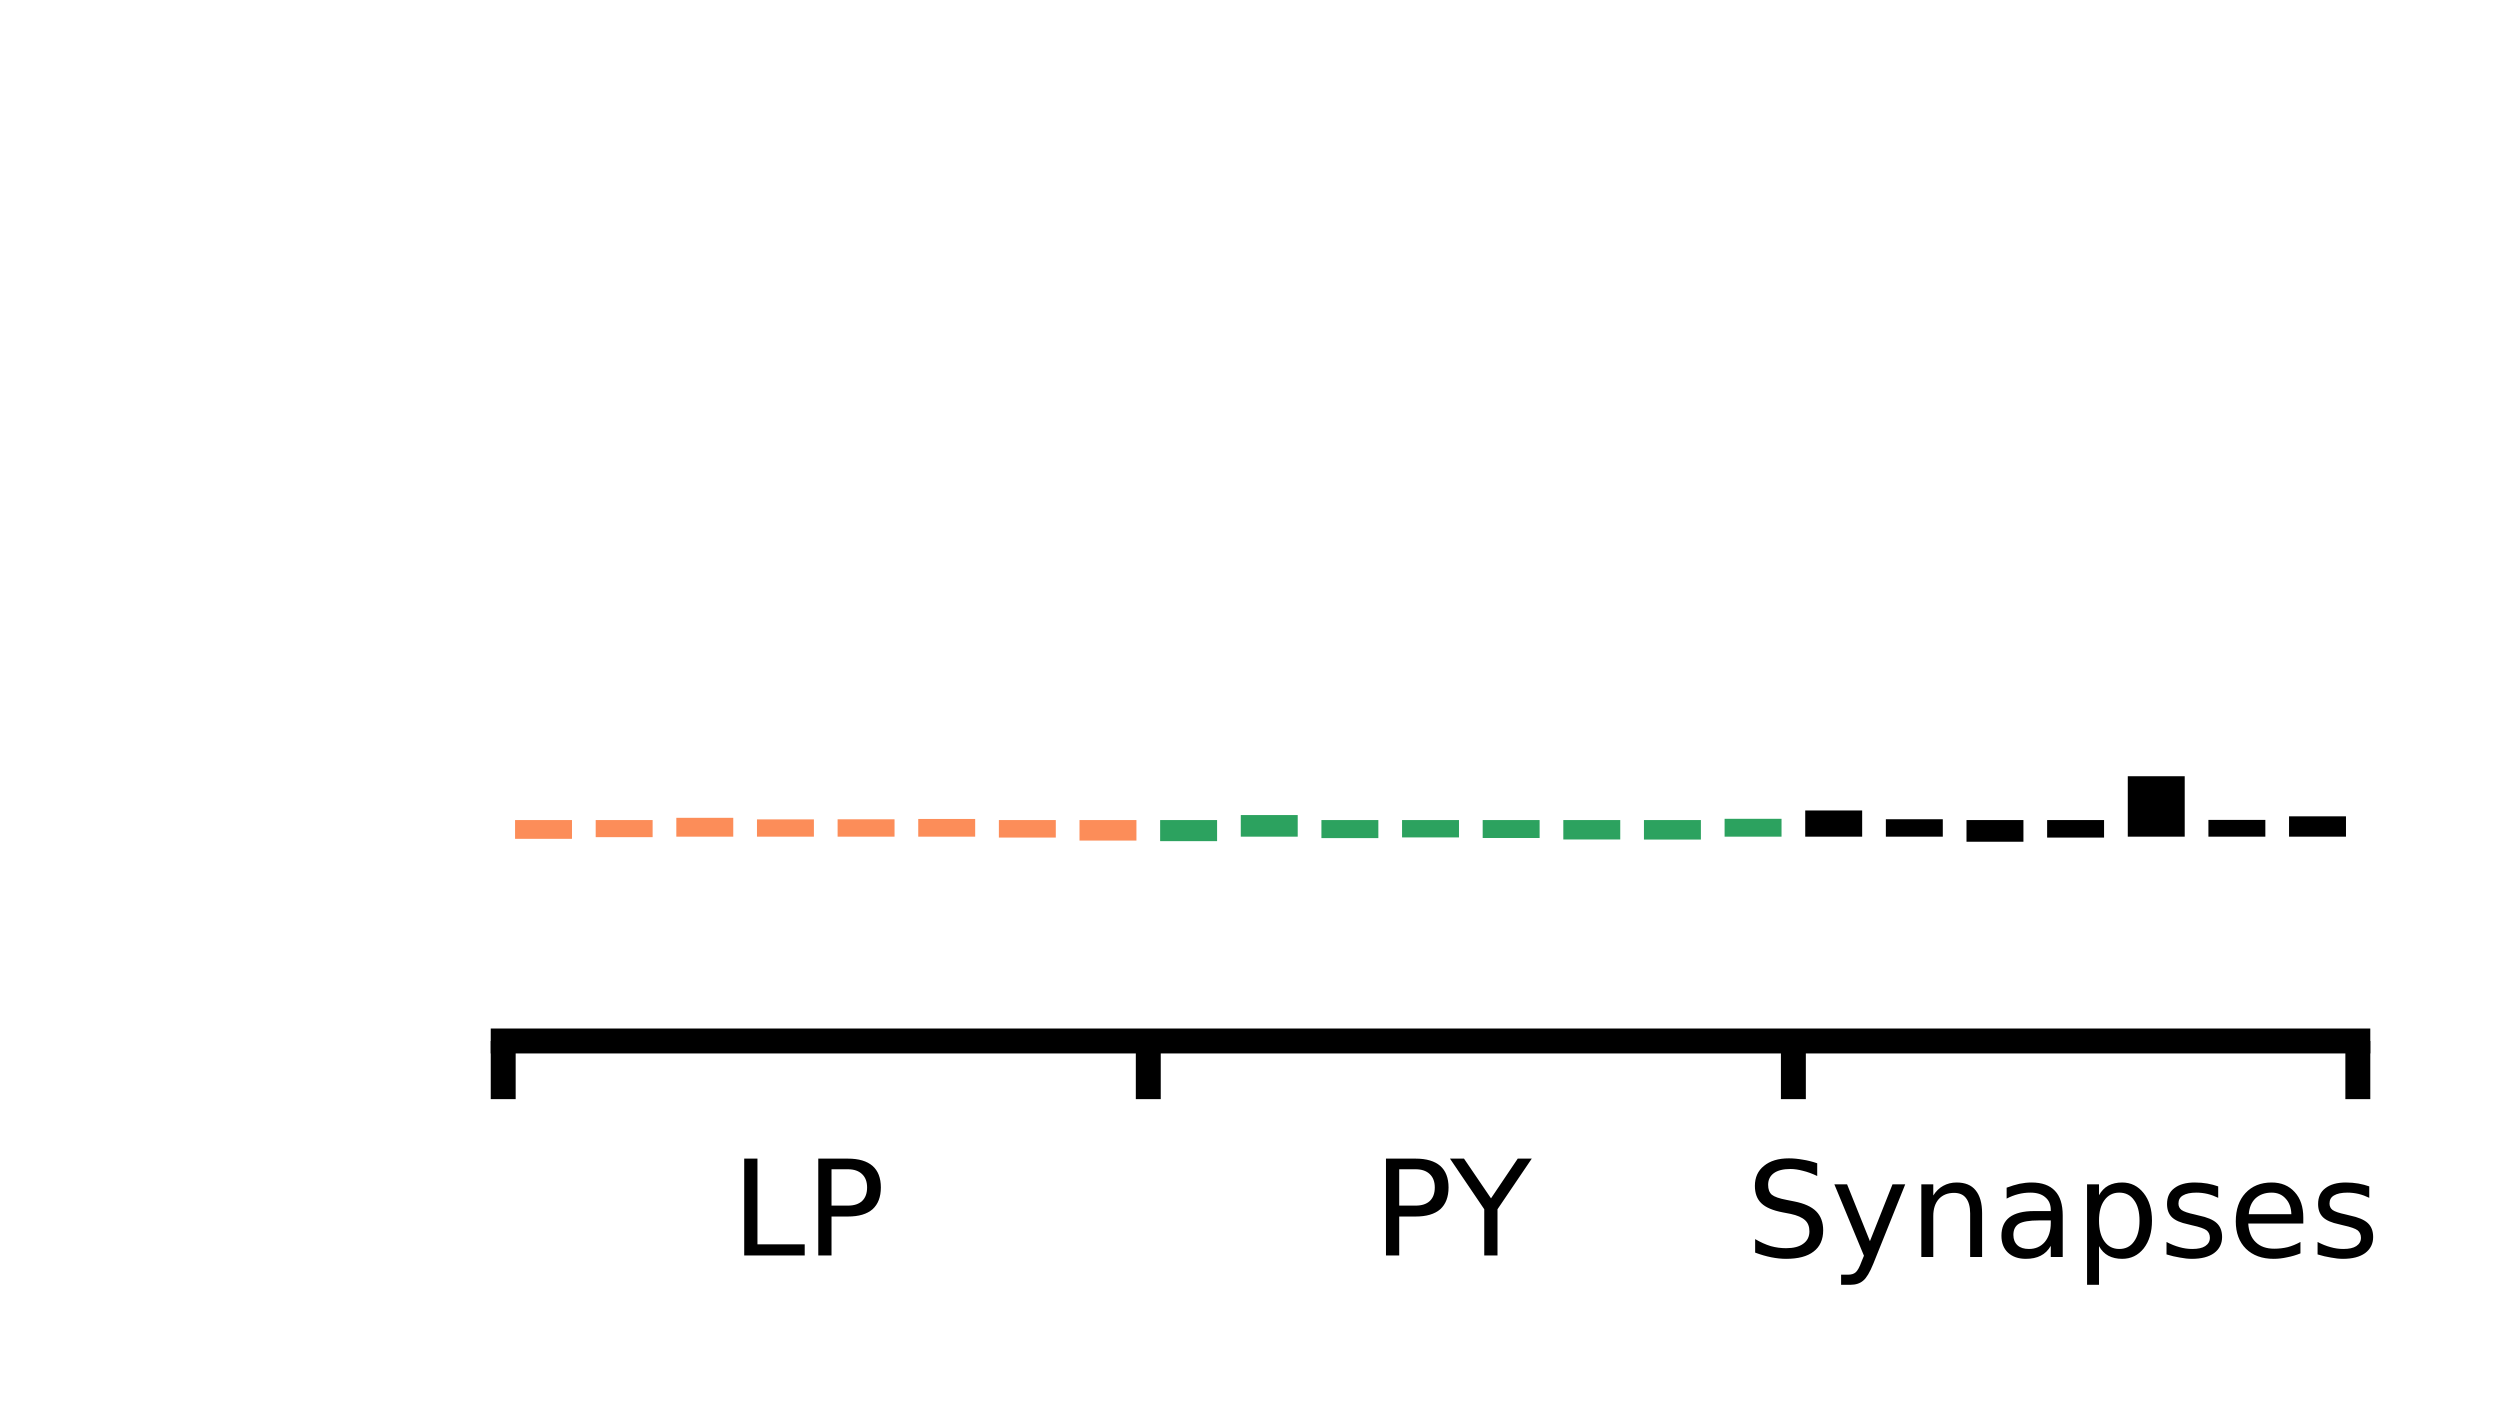
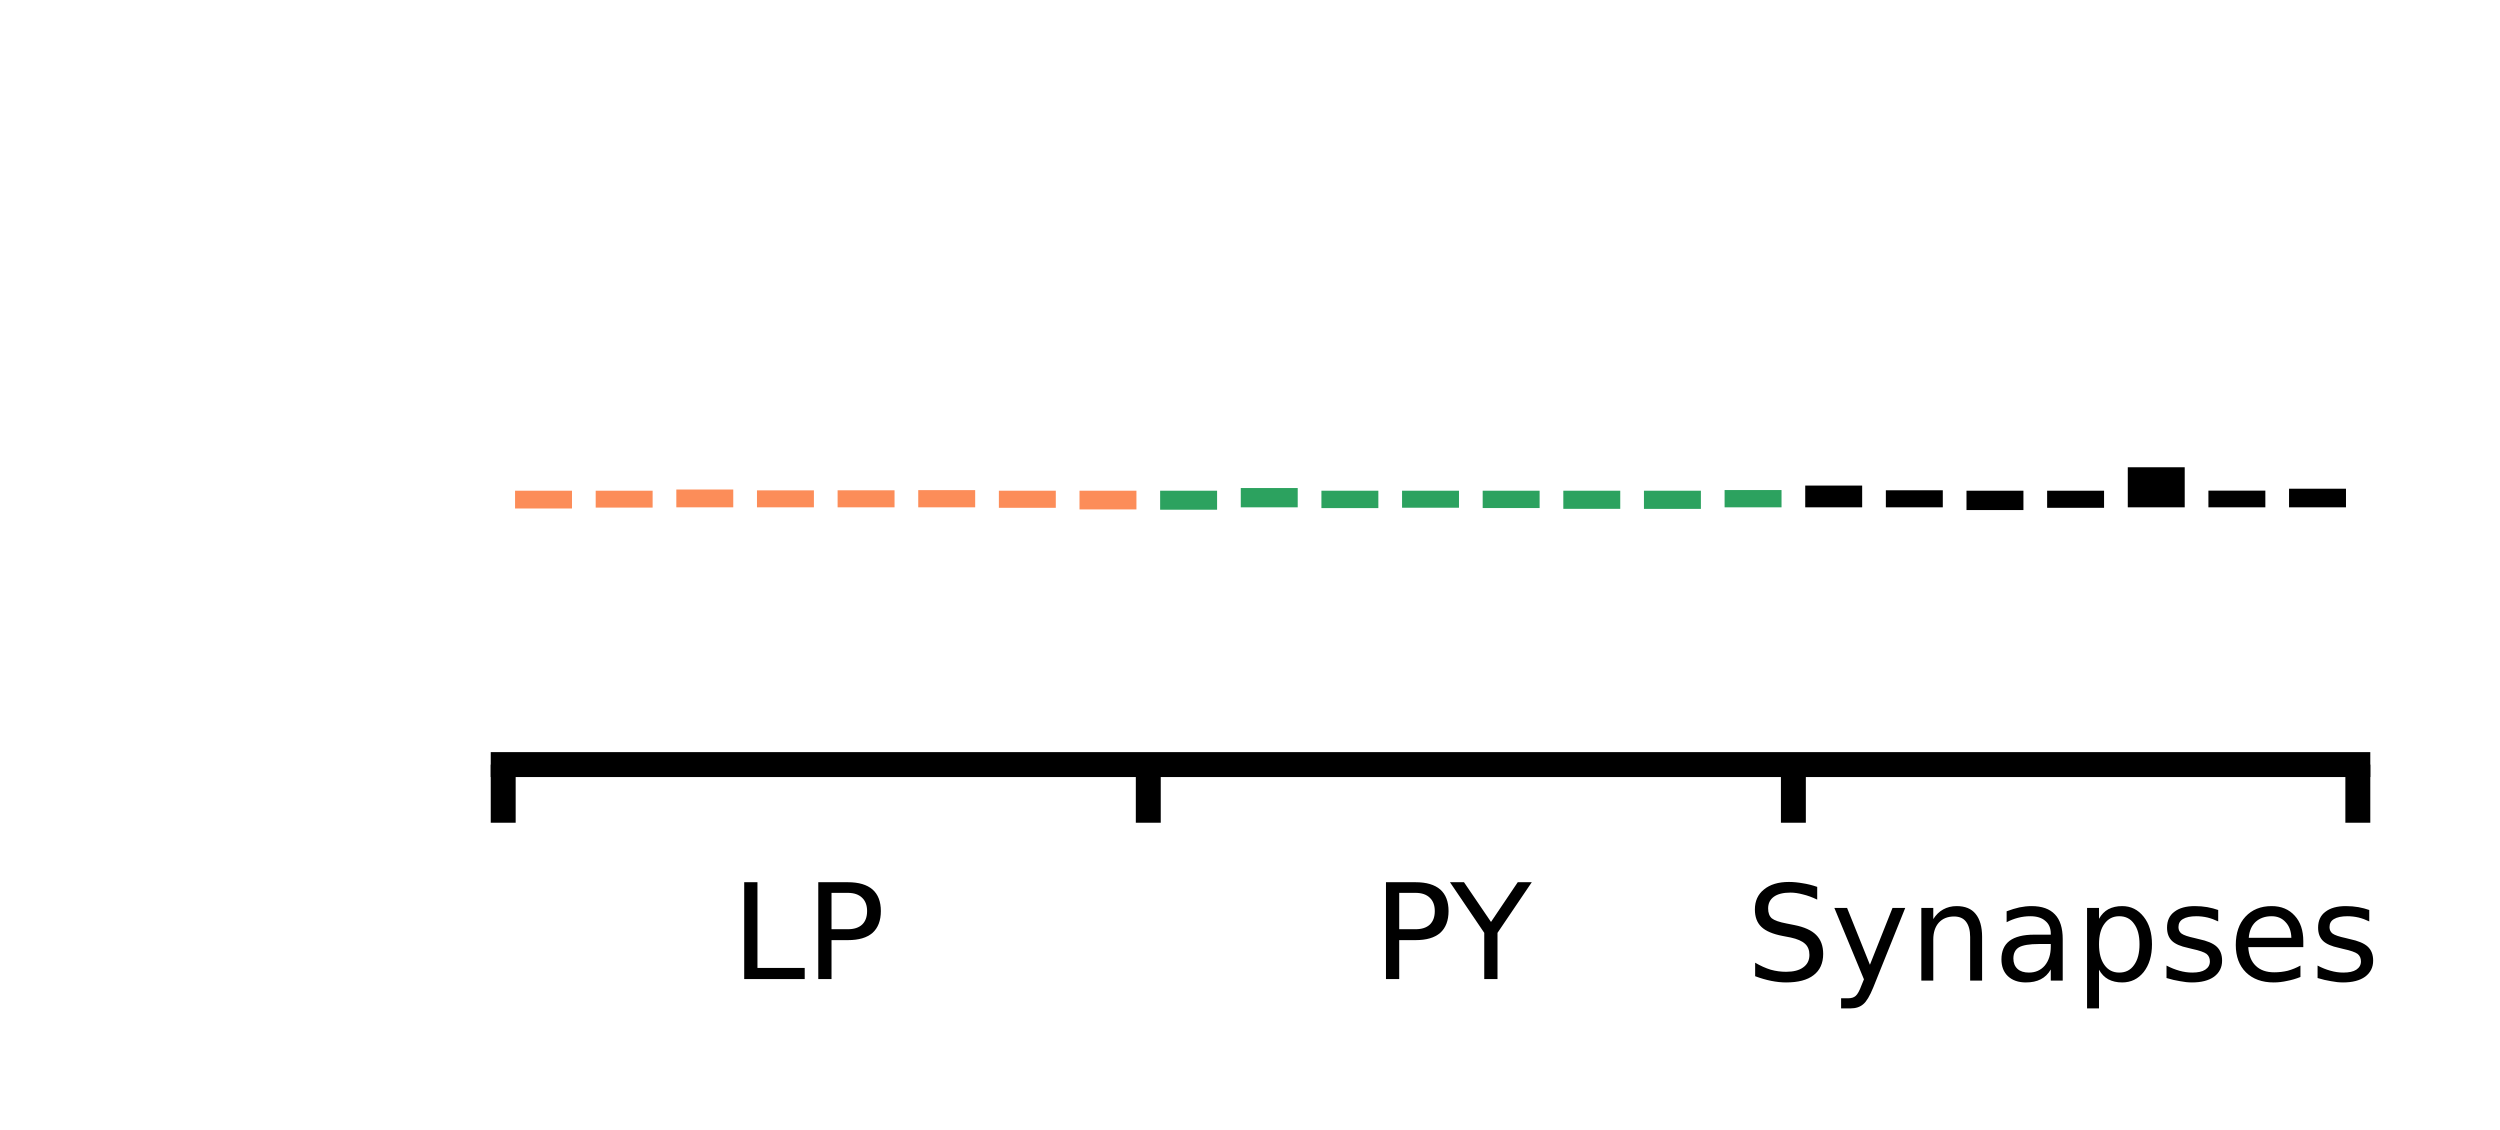
- <svg xmlns="http://www.w3.org/2000/svg" xmlns:xlink="http://www.w3.org/1999/xlink" height="84.582pt" version="1.1" viewBox="0 0 150.435 84.582" width="150.435pt">
+ <svg xmlns="http://www.w3.org/2000/svg" xmlns:xlink="http://www.w3.org/1999/xlink" height="67.951pt" version="1.1" viewBox="0 0 150.435 67.951" width="150.435pt">
  <defs>
    <style type="text/css">*{stroke-linecap:butt;stroke-linejoin:round;}</style>
  </defs>
  <g id="figure_1">
    <g id="patch_1">
-       <path d="M 0 84.582  L 150.435 84.582  L 150.435 0  L 0 0  z " style="fill:none;" />
+       <path d="M 0 67.951  L 150.435 67.951  L 150.435 -0  L 0 -0  z " style="fill:none;" />
    </g>
    <g id="axes_1">
      <g id="patch_2">
-         <path d="M 30.28 62.64  L 141.88 62.64  L 141.88 7.2  L 30.28 7.2  z " style="fill:none;" />
+         <path d="M 30.28 46.008  L 141.88 46.008  L 141.88 7.2  L 30.28 7.2  z " style="fill:none;" />
      </g>
      <g id="patch_3">
-         <path clip-path="url(#pd44905390a)" d="M 31.493 49.846  L 33.919 49.846  L 33.919 49.976  L 31.493 49.976  z " style="fill:#fc8d59;stroke:#fc8d59;stroke-linejoin:miter;" />
+         <path clip-path="url(#pd4037341d8)" d="M 31.493 30.028  L 33.919 30.028  L 33.919 30.098  L 31.493 30.098  z " style="fill:#fc8d59;stroke:#fc8d59;stroke-linejoin:miter;" />
      </g>
      <g id="patch_4">
-         <path clip-path="url(#pd44905390a)" d="M 36.345 49.846  L 38.771 49.846  L 38.771 49.875  L 36.345 49.875  z " style="fill:#fc8d59;stroke:#fc8d59;stroke-linejoin:miter;" />
+         <path clip-path="url(#pd4037341d8)" d="M 36.345 30.028  L 38.771 30.028  L 38.771 30.044  L 36.345 30.044  z " style="fill:#fc8d59;stroke:#fc8d59;stroke-linejoin:miter;" />
      </g>
      <g id="patch_5">
-         <path clip-path="url(#pd44905390a)" d="M 41.197 49.846  L 43.623 49.846  L 43.623 49.711  L 41.197 49.711  z " style="fill:#fc8d59;stroke:#fc8d59;stroke-linejoin:miter;" />
+         <path clip-path="url(#pd4037341d8)" d="M 41.197 30.028  L 43.623 30.028  L 43.623 29.956  L 41.197 29.956  z " style="fill:#fc8d59;stroke:#fc8d59;stroke-linejoin:miter;" />
      </g>
      <g id="patch_6">
-         <path clip-path="url(#pd44905390a)" d="M 46.05 49.846  L 48.476 49.846  L 48.476 49.806  L 46.05 49.806  z " style="fill:#fc8d59;stroke:#fc8d59;stroke-linejoin:miter;" />
+         <path clip-path="url(#pd4037341d8)" d="M 46.05 30.028  L 48.476 30.028  L 48.476 30.007  L 46.05 30.007  z " style="fill:#fc8d59;stroke:#fc8d59;stroke-linejoin:miter;" />
      </g>
      <g id="patch_7">
-         <path clip-path="url(#pd44905390a)" d="M 50.902 49.846  L 53.328 49.846  L 53.328 49.8  L 50.902 49.8  z " style="fill:#fc8d59;stroke:#fc8d59;stroke-linejoin:miter;" />
+         <path clip-path="url(#pd4037341d8)" d="M 50.902 30.028  L 53.328 30.028  L 53.328 30.003  L 50.902 30.003  z " style="fill:#fc8d59;stroke:#fc8d59;stroke-linejoin:miter;" />
      </g>
      <g id="patch_8">
-         <path clip-path="url(#pd44905390a)" d="M 55.754 49.846  L 58.18 49.846  L 58.18 49.78  L 55.754 49.78  z " style="fill:#fc8d59;stroke:#fc8d59;stroke-linejoin:miter;" />
+         <path clip-path="url(#pd4037341d8)" d="M 55.754 30.028  L 58.18 30.028  L 58.18 29.993  L 55.754 29.993  z " style="fill:#fc8d59;stroke:#fc8d59;stroke-linejoin:miter;" />
      </g>
      <g id="patch_9">
-         <path clip-path="url(#pd44905390a)" d="M 60.606 49.846  L 63.032 49.846  L 63.032 49.9  L 60.606 49.9  z " style="fill:#fc8d59;stroke:#fc8d59;stroke-linejoin:miter;" />
+         <path clip-path="url(#pd4037341d8)" d="M 60.606 30.028  L 63.032 30.028  L 63.032 30.057  L 60.606 30.057  z " style="fill:#fc8d59;stroke:#fc8d59;stroke-linejoin:miter;" />
      </g>
      <g id="patch_10">
-         <path clip-path="url(#pd44905390a)" d="M 65.458 49.846  L 67.884 49.846  L 67.884 50.081  L 65.458 50.081  z " style="fill:#fc8d59;stroke:#fc8d59;stroke-linejoin:miter;" />
+         <path clip-path="url(#pd4037341d8)" d="M 65.458 30.028  L 67.884 30.028  L 67.884 30.154  L 65.458 30.154  z " style="fill:#fc8d59;stroke:#fc8d59;stroke-linejoin:miter;" />
      </g>
      <g id="patch_11">
-         <path clip-path="url(#pd44905390a)" d="M 70.31 49.846  L 72.737 49.846  L 72.737 50.115  L 70.31 50.115  z " style="fill:#2ca25f;stroke:#2ca25f;stroke-linejoin:miter;" />
+         <path clip-path="url(#pd4037341d8)" d="M 70.31 30.028  L 72.737 30.028  L 72.737 30.172  L 70.31 30.172  z " style="fill:#2ca25f;stroke:#2ca25f;stroke-linejoin:miter;" />
      </g>
      <g id="patch_12">
-         <path clip-path="url(#pd44905390a)" d="M 75.163 49.846  L 77.589 49.846  L 77.589 49.545  L 75.163 49.545  z " style="fill:#2ca25f;stroke:#2ca25f;stroke-linejoin:miter;" />
+         <path clip-path="url(#pd4037341d8)" d="M 75.163 30.028  L 77.589 30.028  L 77.589 29.867  L 75.163 29.867  z " style="fill:#2ca25f;stroke:#2ca25f;stroke-linejoin:miter;" />
      </g>
      <g id="patch_13">
-         <path clip-path="url(#pd44905390a)" d="M 80.015 49.846  L 82.441 49.846  L 82.441 49.932  L 80.015 49.932  z " style="fill:#2ca25f;stroke:#2ca25f;stroke-linejoin:miter;" />
+         <path clip-path="url(#pd4037341d8)" d="M 80.015 30.028  L 82.441 30.028  L 82.441 30.074  L 80.015 30.074  z " style="fill:#2ca25f;stroke:#2ca25f;stroke-linejoin:miter;" />
      </g>
      <g id="patch_14">
-         <path clip-path="url(#pd44905390a)" d="M 84.867 49.846  L 87.293 49.846  L 87.293 49.891  L 84.867 49.891  z " style="fill:#2ca25f;stroke:#2ca25f;stroke-linejoin:miter;" />
+         <path clip-path="url(#pd4037341d8)" d="M 84.867 30.028  L 87.293 30.028  L 87.293 30.052  L 84.867 30.052  z " style="fill:#2ca25f;stroke:#2ca25f;stroke-linejoin:miter;" />
      </g>
      <g id="patch_15">
-         <path clip-path="url(#pd44905390a)" d="M 89.719 49.846  L 92.145 49.846  L 92.145 49.926  L 89.719 49.926  z " style="fill:#2ca25f;stroke:#2ca25f;stroke-linejoin:miter;" />
+         <path clip-path="url(#pd4037341d8)" d="M 89.719 30.028  L 92.145 30.028  L 92.145 30.071  L 89.719 30.071  z " style="fill:#2ca25f;stroke:#2ca25f;stroke-linejoin:miter;" />
      </g>
      <g id="patch_16">
-         <path clip-path="url(#pd44905390a)" d="M 94.571 49.846  L 96.997 49.846  L 96.997 50.015  L 94.571 50.015  z " style="fill:#2ca25f;stroke:#2ca25f;stroke-linejoin:miter;" />
+         <path clip-path="url(#pd4037341d8)" d="M 94.571 30.028  L 96.997 30.028  L 96.997 30.119  L 94.571 30.119  z " style="fill:#2ca25f;stroke:#2ca25f;stroke-linejoin:miter;" />
      </g>
      <g id="patch_17">
-         <path clip-path="url(#pd44905390a)" d="M 99.423 49.846  L 101.85 49.846  L 101.85 50.02  L 99.423 50.02  z " style="fill:#2ca25f;stroke:#2ca25f;stroke-linejoin:miter;" />
+         <path clip-path="url(#pd4037341d8)" d="M 99.423 30.028  L 101.85 30.028  L 101.85 30.122  L 99.423 30.122  z " style="fill:#2ca25f;stroke:#2ca25f;stroke-linejoin:miter;" />
      </g>
      <g id="patch_18">
-         <path clip-path="url(#pd44905390a)" d="M 104.276 49.846  L 106.702 49.846  L 106.702 49.771  L 104.276 49.771  z " style="fill:#2ca25f;stroke:#2ca25f;stroke-linejoin:miter;" />
+         <path clip-path="url(#pd4037341d8)" d="M 104.276 30.028  L 106.702 30.028  L 106.702 29.988  L 104.276 29.988  z " style="fill:#2ca25f;stroke:#2ca25f;stroke-linejoin:miter;" />
      </g>
      <g id="patch_19">
-         <path clip-path="url(#pd44905390a)" d="M 109.128 49.846  L 111.554 49.846  L 111.554 49.269  L 109.128 49.269  z " style="stroke:#000000;stroke-linejoin:miter;" />
+         <path clip-path="url(#pd4037341d8)" d="M 109.128 30.028  L 111.554 30.028  L 111.554 29.719  L 109.128 29.719  z " style="stroke:#000000;stroke-linejoin:miter;" />
      </g>
      <g id="patch_20">
-         <path clip-path="url(#pd44905390a)" d="M 113.98 49.846  L 116.406 49.846  L 116.406 49.797  L 113.98 49.797  z " style="stroke:#000000;stroke-linejoin:miter;" />
+         <path clip-path="url(#pd4037341d8)" d="M 113.98 30.028  L 116.406 30.028  L 116.406 30.002  L 113.98 30.002  z " style="stroke:#000000;stroke-linejoin:miter;" />
      </g>
      <g id="patch_21">
-         <path clip-path="url(#pd44905390a)" d="M 118.832 49.846  L 121.258 49.846  L 121.258 50.151  L 118.832 50.151  z " style="stroke:#000000;stroke-linejoin:miter;" />
+         <path clip-path="url(#pd4037341d8)" d="M 118.832 30.028  L 121.258 30.028  L 121.258 30.192  L 118.832 30.192  z " style="stroke:#000000;stroke-linejoin:miter;" />
      </g>
      <g id="patch_22">
-         <path clip-path="url(#pd44905390a)" d="M 123.684 49.846  L 126.11 49.846  L 126.11 49.901  L 123.684 49.901  z " style="stroke:#000000;stroke-linejoin:miter;" />
+         <path clip-path="url(#pd4037341d8)" d="M 123.684 30.028  L 126.11 30.028  L 126.11 30.057  L 123.684 30.057  z " style="stroke:#000000;stroke-linejoin:miter;" />
      </g>
      <g id="patch_23">
-         <path clip-path="url(#pd44905390a)" d="M 128.537 49.846  L 130.963 49.846  L 130.963 47.209  L 128.537 47.209  z " style="stroke:#000000;stroke-linejoin:miter;" />
+         <path clip-path="url(#pd4037341d8)" d="M 128.537 30.028  L 130.963 30.028  L 130.963 28.617  L 128.537 28.617  z " style="stroke:#000000;stroke-linejoin:miter;" />
      </g>
      <g id="patch_24">
-         <path clip-path="url(#pd44905390a)" d="M 133.389 49.846  L 135.815 49.846  L 135.815 49.837  L 133.389 49.837  z " style="stroke:#000000;stroke-linejoin:miter;" />
+         <path clip-path="url(#pd4037341d8)" d="M 133.389 30.028  L 135.815 30.028  L 135.815 30.023  L 133.389 30.023  z " style="stroke:#000000;stroke-linejoin:miter;" />
      </g>
      <g id="patch_25">
-         <path clip-path="url(#pd44905390a)" d="M 138.241 49.846  L 140.667 49.846  L 140.667 49.622  L 138.241 49.622  z " style="stroke:#000000;stroke-linejoin:miter;" />
+         <path clip-path="url(#pd4037341d8)" d="M 138.241 30.028  L 140.667 30.028  L 140.667 29.908  L 138.241 29.908  z " style="stroke:#000000;stroke-linejoin:miter;" />
      </g>
      <g id="matplotlib.axis_1">
        <g id="xtick_1">
          <g id="line2d_1">
            <defs>
-               <path d="M 0 0  L 0 3.5  " id="m390e3120f1" style="stroke:#000000;stroke-width:1.5;" />
+               <path d="M 0 0  L 0 3.5  " id="mbf6e0bfb5f" style="stroke:#000000;stroke-width:1.5;" />
            </defs>
            <g>
-               <use style="stroke:#000000;stroke-width:1.5;" x="30.28" xlink:href="#m390e3120f1" y="62.64" />
+               <use style="stroke:#000000;stroke-width:1.5;" x="30.28" xlink:href="#mbf6e0bfb5f" y="46.008" />
            </g>
          </g>
          <g id="text_1">
-             <g transform="translate(7.2 75.71875)">
+             <g transform="translate(7.2 59.08675)">
              <text>
                <tspan style="font-family:DejaVu Sans;font-size:8px;font-style:book;font-weight:book;" x="36.8 41.257" y="-0.172">LP</tspan>
              </text>
            </g>
          </g>
        </g>
        <g id="xtick_2">
          <g id="line2d_2">
            <g>
-               <use style="stroke:#000000;stroke-width:1.5;" x="69.097" xlink:href="#m390e3120f1" y="62.64" />
+               <use style="stroke:#000000;stroke-width:1.5;" x="69.097" xlink:href="#mbf6e0bfb5f" y="46.008" />
            </g>
          </g>
          <g id="text_2">
-             <g transform="translate(45.81739 75.71875)">
+             <g transform="translate(45.81739 59.08675)">
              <text>
                <tspan style="font-family:DejaVu Sans;font-size:8px;font-style:book;font-weight:book;" x="36.8 41.625" y="-0.172">PY</tspan>
              </text>
            </g>
          </g>
        </g>
        <g id="xtick_3">
          <g id="line2d_3">
            <g>
-               <use style="stroke:#000000;stroke-width:1.5;" x="107.915" xlink:href="#m390e3120f1" y="62.64" />
+               <use style="stroke:#000000;stroke-width:1.5;" x="107.915" xlink:href="#mbf6e0bfb5f" y="46.008" />
            </g>
          </g>
          <g id="text_3">
-             <g transform="translate(72.59478 75.7025)">
+             <g transform="translate(72.59478 59.0705)">
              <text>
                <tspan style="font-family:DejaVu Sans;font-size:8px;font-style:book;font-weight:book;" x="32.471 37.549 42.283 47.354 52.256 57.334 61.502 66.424" y="-0.062">Synapses</tspan>
              </text>
            </g>
          </g>
        </g>
        <g id="xtick_4">
          <g id="line2d_4">
            <g>
-               <use style="stroke:#000000;stroke-width:1.5;" x="141.88" xlink:href="#m390e3120f1" y="62.64" />
+               <use style="stroke:#000000;stroke-width:1.5;" x="141.88" xlink:href="#mbf6e0bfb5f" y="46.008" />
            </g>
          </g>
        </g>
      </g>
      <g id="matplotlib.axis_2" />
      <g id="patch_26">
-         <path d="M 30.28 62.64  L 141.88 62.64  " style="fill:none;stroke:#000000;stroke-linecap:square;stroke-linejoin:miter;stroke-width:1.5;" />
+         <path d="M 30.28 46.008  L 141.88 46.008  " style="fill:none;stroke:#000000;stroke-linecap:square;stroke-linejoin:miter;stroke-width:1.5;" />
      </g>
    </g>
  </g>
  <defs>
-     <clipPath id="pd44905390a">
-       <rect height="55.44" width="111.6" x="30.28" y="7.2" />
+     <clipPath id="pd4037341d8">
+       <rect height="38.808" width="111.6" x="30.28" y="7.2" />
    </clipPath>
  </defs>
</svg>
